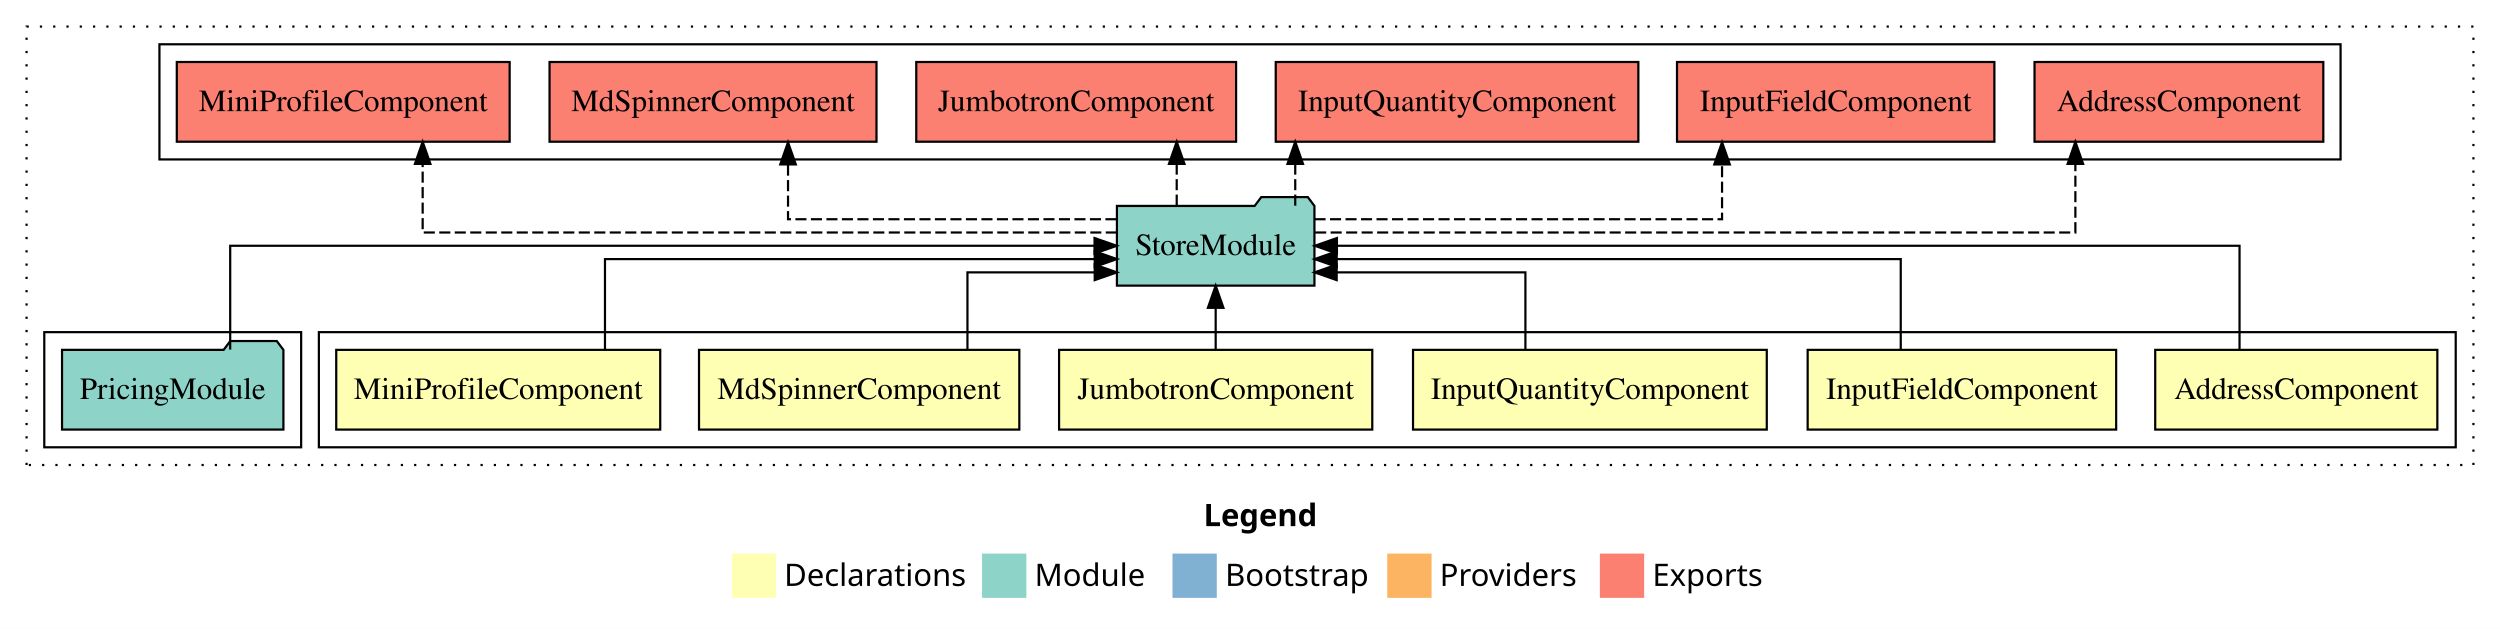
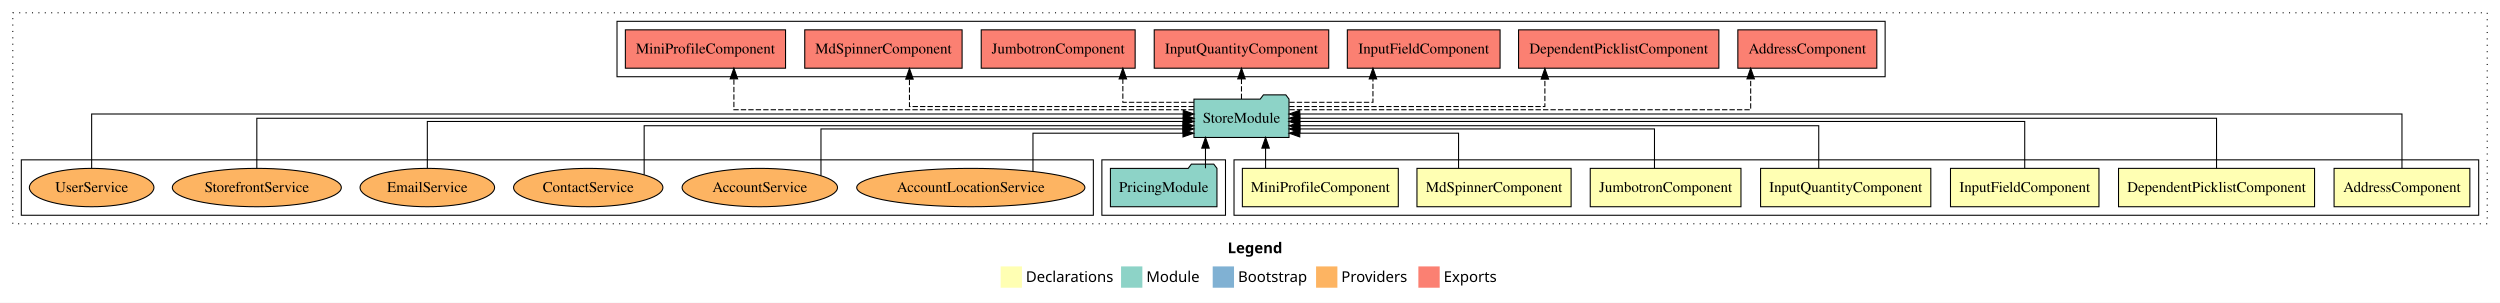
- <svg xmlns="http://www.w3.org/2000/svg" width="1129pt" height="284pt" viewBox="0.00 0.00 1129.00 284.00">
+ <svg xmlns="http://www.w3.org/2000/svg" width="2346pt" height="284pt" viewBox="0.00 0.00 2346.00 284.00">
  <g id="graph0" class="graph" transform="scale(1 1) rotate(0) translate(4 280)">
-     <polygon fill="#ffffff" stroke="transparent" points="-4,4 -4,-280 1125,-280 1125,4 -4,4" />
-     <text text-anchor="start" x="539.509" y="-42.4" font-family="sans-serif" font-weight="bold" font-size="14.00" fill="#000000">Legend</text>
-     <polygon fill="#ffffb3" stroke="transparent" points="326.5,-10 326.5,-30 346.5,-30 346.5,-10 326.5,-10" />
-     <text text-anchor="start" x="350.129" y="-15.4" font-family="sans-serif" font-size="14.00" fill="#000000">  Declarations</text>
-     <polygon fill="#8dd3c7" stroke="transparent" points="439.5,-10 439.5,-30 459.5,-30 459.5,-10 439.5,-10" />
-     <text text-anchor="start" x="463.225" y="-15.4" font-family="sans-serif" font-size="14.00" fill="#000000">  Module</text>
-     <polygon fill="#80b1d3" stroke="transparent" points="525.5,-10 525.5,-30 545.5,-30 545.5,-10 525.5,-10" />
-     <text text-anchor="start" x="549.281" y="-15.4" font-family="sans-serif" font-size="14.00" fill="#000000">  Bootstrap</text>
-     <polygon fill="#fdb462" stroke="transparent" points="622.5,-10 622.5,-30 642.5,-30 642.5,-10 622.5,-10" />
-     <text text-anchor="start" x="646.173" y="-15.4" font-family="sans-serif" font-size="14.00" fill="#000000">  Providers</text>
-     <polygon fill="#fb8072" stroke="transparent" points="718.5,-10 718.5,-30 738.5,-30 738.5,-10 718.5,-10" />
-     <text text-anchor="start" x="742.226" y="-15.4" font-family="sans-serif" font-size="14.00" fill="#000000">  Exports</text>
+     <polygon fill="#ffffff" stroke="transparent" points="-4,4 -4,-280 2342,-280 2342,4 -4,4" />
+     <text text-anchor="start" x="1148.009" y="-42.4" font-family="sans-serif" font-weight="bold" font-size="14.00" fill="#000000">Legend</text>
+     <polygon fill="#ffffb3" stroke="transparent" points="935,-10 935,-30 955,-30 955,-10 935,-10" />
+     <text text-anchor="start" x="958.629" y="-15.4" font-family="sans-serif" font-size="14.00" fill="#000000">  Declarations</text>
+     <polygon fill="#8dd3c7" stroke="transparent" points="1048,-10 1048,-30 1068,-30 1068,-10 1048,-10" />
+     <text text-anchor="start" x="1071.725" y="-15.4" font-family="sans-serif" font-size="14.00" fill="#000000">  Module</text>
+     <polygon fill="#80b1d3" stroke="transparent" points="1134,-10 1134,-30 1154,-30 1154,-10 1134,-10" />
+     <text text-anchor="start" x="1157.781" y="-15.4" font-family="sans-serif" font-size="14.00" fill="#000000">  Bootstrap</text>
+     <polygon fill="#fdb462" stroke="transparent" points="1231,-10 1231,-30 1251,-30 1251,-10 1231,-10" />
+     <text text-anchor="start" x="1254.673" y="-15.4" font-family="sans-serif" font-size="14.00" fill="#000000">  Providers</text>
+     <polygon fill="#fb8072" stroke="transparent" points="1327,-10 1327,-30 1347,-30 1347,-10 1327,-10" />
+     <text text-anchor="start" x="1350.726" y="-15.4" font-family="sans-serif" font-size="14.00" fill="#000000">  Exports</text>
    <g id="clust1" class="cluster">
-       <polygon fill="none" stroke="#000000" stroke-dasharray="1,5" points="8,-70 8,-268 1113,-268 1113,-70 8,-70" />
+       <polygon fill="none" stroke="#000000" stroke-dasharray="1,5" points="8,-70 8,-268 2330,-268 2330,-70 8,-70" />
    </g>
    <g id="clust2" class="cluster">
-       <polygon fill="none" stroke="#000000" points="140,-78 140,-130 1105,-130 1105,-78 140,-78" />
-     </g>
-     <g id="clust9" class="cluster">
-       <polygon fill="none" stroke="#000000" points="16,-78 16,-130 132,-130 132,-78 16,-78" />
+       <polygon fill="none" stroke="#000000" points="1154,-78 1154,-130 2322,-130 2322,-78 1154,-78" />
    </g>
    <g id="clust10" class="cluster">
-       <polygon fill="none" stroke="#000000" points="68,-208 68,-260 1053,-260 1053,-208 68,-208" />
+       <polygon fill="none" stroke="#000000" points="1030,-78 1030,-130 1146,-130 1146,-78 1030,-78" />
+     </g>
+     <g id="clust11" class="cluster">
+       <polygon fill="none" stroke="#000000" points="575,-208 575,-260 1765,-260 1765,-208 575,-208" />
+     </g>
+     <g id="clust13" class="cluster">
+       <polygon fill="none" stroke="#000000" points="16,-78 16,-130 1022,-130 1022,-78 16,-78" />
    </g>
    <g id="node1" class="node">
-       <polygon fill="#ffffb3" stroke="#000000" points="1096.704,-122 969.296,-122 969.296,-86 1096.704,-86 1096.704,-122" />
-       <text text-anchor="middle" x="1033" y="-99.8" font-family="Times,serif" font-size="14.00" fill="#000000">AddressComponent</text>
+       <polygon fill="#ffffb3" stroke="#000000" points="2313.704,-122 2186.296,-122 2186.296,-86 2313.704,-86 2313.704,-122" />
+       <text text-anchor="middle" x="2250" y="-99.8" font-family="Times,serif" font-size="14.00" fill="#000000">AddressComponent</text>
+     </g>
+     <g id="node8" class="node">
+       <polygon fill="#8dd3c7" stroke="#000000" points="1205.598,-187 1202.598,-191 1181.598,-191 1178.598,-187 1116.402,-187 1116.402,-151 1205.598,-151 1205.598,-187" />
+       <text text-anchor="middle" x="1161" y="-164.8" font-family="Times,serif" font-size="14.00" fill="#000000">StoreModule</text>
+     </g>
+     <g id="edge1" class="edge">
+       <path fill="none" stroke="#000000" d="M2250,-122.129C2250,-142.572 2250,-173 2250,-173 2250,-173 1215.72,-173 1215.72,-173" />
+       <polygon fill="#000000" stroke="#000000" points="1215.72,-169.5 1205.72,-173 1215.72,-176.5 1215.72,-169.5" />
+     </g>
+     <g id="node2" class="node">
+       <polygon fill="#ffffb3" stroke="#000000" points="2167.978,-122 1984.022,-122 1984.022,-86 2167.978,-86 2167.978,-122" />
+       <text text-anchor="middle" x="2076" y="-99.8" font-family="Times,serif" font-size="14.00" fill="#000000">DependentPicklistComponent</text>
+     </g>
+     <g id="edge2" class="edge">
+       <path fill="none" stroke="#000000" d="M2076,-122.106C2076,-141.339 2076,-169 2076,-169 2076,-169 1215.752,-169 1215.752,-169" />
+       <polygon fill="#000000" stroke="#000000" points="1215.752,-165.5 1205.752,-169 1215.752,-172.5 1215.752,-165.5" />
+     </g>
+     <g id="node3" class="node">
+       <polygon fill="#ffffb3" stroke="#000000" points="1965.662,-122 1826.338,-122 1826.338,-86 1965.662,-86 1965.662,-122" />
+       <text text-anchor="middle" x="1896" y="-99.8" font-family="Times,serif" font-size="14.00" fill="#000000">InputFieldComponent</text>
+     </g>
+     <g id="edge3" class="edge">
+       <path fill="none" stroke="#000000" d="M1896,-122.267C1896,-140.555 1896,-166 1896,-166 1896,-166 1215.596,-166 1215.596,-166" />
+       <polygon fill="#000000" stroke="#000000" points="1215.596,-162.5 1205.596,-166 1215.596,-169.5 1215.596,-162.5" />
+     </g>
+     <g id="node4" class="node">
+       <polygon fill="#ffffb3" stroke="#000000" points="1807.877,-122 1648.123,-122 1648.123,-86 1807.877,-86 1807.877,-122" />
+       <text text-anchor="middle" x="1728" y="-99.8" font-family="Times,serif" font-size="14.00" fill="#000000">InputQuantityComponent</text>
+     </g>
+     <g id="edge4" class="edge">
+       <path fill="none" stroke="#000000" d="M1702.707,-122.034C1702.707,-139.06 1702.707,-162 1702.707,-162 1702.707,-162 1215.791,-162 1215.791,-162" />
+       <polygon fill="#000000" stroke="#000000" points="1215.791,-158.5 1205.791,-162 1215.791,-165.5 1215.791,-158.5" />
+     </g>
+     <g id="node5" class="node">
+       <polygon fill="#ffffb3" stroke="#000000" points="1629.719,-122 1488.281,-122 1488.281,-86 1629.719,-86 1629.719,-122" />
+       <text text-anchor="middle" x="1559" y="-99.8" font-family="Times,serif" font-size="14.00" fill="#000000">JumbotronComponent</text>
+     </g>
+     <g id="edge5" class="edge">
+       <path fill="none" stroke="#000000" d="M1548.565,-122.009C1548.565,-138.049 1548.565,-159 1548.565,-159 1548.565,-159 1215.837,-159 1215.837,-159" />
+       <polygon fill="#000000" stroke="#000000" points="1215.837,-155.5 1205.837,-159 1215.837,-162.5 1215.837,-155.5" />
+     </g>
+     <g id="node6" class="node">
+       <polygon fill="#ffffb3" stroke="#000000" points="1470.326,-122 1325.674,-122 1325.674,-86 1470.326,-86 1470.326,-122" />
+       <text text-anchor="middle" x="1398" y="-99.8" font-family="Times,serif" font-size="14.00" fill="#000000">MdSpinnerComponent</text>
+     </g>
+     <g id="edge6" class="edge">
+       <path fill="none" stroke="#000000" d="M1364.709,-122.124C1364.709,-136.783 1364.709,-155 1364.709,-155 1364.709,-155 1215.705,-155 1215.705,-155" />
+       <polygon fill="#000000" stroke="#000000" points="1215.705,-151.5 1205.705,-155 1215.705,-158.5 1215.705,-151.5" />
    </g>
    <g id="node7" class="node">
-       <polygon fill="#8dd3c7" stroke="#000000" points="589.598,-187 586.598,-191 565.598,-191 562.598,-187 500.402,-187 500.402,-151 589.598,-151 589.598,-187" />
-       <text text-anchor="middle" x="545" y="-164.8" font-family="Times,serif" font-size="14.00" fill="#000000">StoreModule</text>
-     </g>
-     <g id="edge1" class="edge">
-       <path fill="none" stroke="#000000" d="M1007.375,-122.106C1007.375,-141.339 1007.375,-169 1007.375,-169 1007.375,-169 599.755,-169 599.755,-169" />
-       <polygon fill="#000000" stroke="#000000" points="599.755,-165.5 589.755,-169 599.755,-172.5 599.755,-165.5" />
-     </g>
-     <g id="node2" class="node">
-       <polygon fill="#ffffb3" stroke="#000000" points="951.662,-122 812.338,-122 812.338,-86 951.662,-86 951.662,-122" />
-       <text text-anchor="middle" x="882" y="-99.8" font-family="Times,serif" font-size="14.00" fill="#000000">InputFieldComponent</text>
-     </g>
-     <g id="edge2" class="edge">
-       <path fill="none" stroke="#000000" d="M854.375,-122.022C854.375,-139.373 854.375,-163 854.375,-163 854.375,-163 599.655,-163 599.655,-163" />
-       <polygon fill="#000000" stroke="#000000" points="599.655,-159.5 589.655,-163 599.655,-166.5 599.655,-159.5" />
-     </g>
-     <g id="node3" class="node">
-       <polygon fill="#ffffb3" stroke="#000000" points="793.877,-122 634.123,-122 634.123,-86 793.877,-86 793.877,-122" />
-       <text text-anchor="middle" x="714" y="-99.8" font-family="Times,serif" font-size="14.00" fill="#000000">InputQuantityComponent</text>
-     </g>
-     <g id="edge3" class="edge">
-       <path fill="none" stroke="#000000" d="M684.875,-122.24C684.875,-137.571 684.875,-157 684.875,-157 684.875,-157 599.642,-157 599.642,-157" />
-       <polygon fill="#000000" stroke="#000000" points="599.642,-153.5 589.642,-157 599.642,-160.5 599.642,-153.5" />
-     </g>
-     <g id="node4" class="node">
-       <polygon fill="#ffffb3" stroke="#000000" points="615.719,-122 474.281,-122 474.281,-86 615.719,-86 615.719,-122" />
-       <text text-anchor="middle" x="545" y="-99.8" font-family="Times,serif" font-size="14.00" fill="#000000">JumbotronComponent</text>
-     </g>
-     <g id="edge4" class="edge">
-       <path fill="none" stroke="#000000" d="M545,-122.106C545,-122.106 545,-140.991 545,-140.991" />
-       <polygon fill="#000000" stroke="#000000" points="541.5,-140.991 545,-150.991 548.5,-140.991 541.5,-140.991" />
-     </g>
-     <g id="node5" class="node">
-       <polygon fill="#ffffb3" stroke="#000000" points="456.326,-122 311.674,-122 311.674,-86 456.326,-86 456.326,-122" />
-       <text text-anchor="middle" x="384" y="-99.8" font-family="Times,serif" font-size="14.00" fill="#000000">MdSpinnerComponent</text>
-     </g>
-     <g id="edge5" class="edge">
-       <path fill="none" stroke="#000000" d="M432.902,-122.24C432.902,-137.571 432.902,-157 432.902,-157 432.902,-157 490.374,-157 490.374,-157" />
-       <polygon fill="#000000" stroke="#000000" points="490.374,-160.5 500.374,-157 490.374,-153.5 490.374,-160.5" />
-     </g>
-     <g id="node6" class="node">
-       <polygon fill="#ffffb3" stroke="#000000" points="294.158,-122 147.842,-122 147.842,-86 294.158,-86 294.158,-122" />
-       <text text-anchor="middle" x="221" y="-99.8" font-family="Times,serif" font-size="14.00" fill="#000000">MiniProfileComponent</text>
-     </g>
-     <g id="edge6" class="edge">
-       <path fill="none" stroke="#000000" d="M269.208,-122.022C269.208,-139.373 269.208,-163 269.208,-163 269.208,-163 490.383,-163 490.383,-163" />
-       <polygon fill="#000000" stroke="#000000" points="490.383,-166.5 500.383,-163 490.383,-159.5 490.383,-166.5" />
+       <polygon fill="#ffffb3" stroke="#000000" points="1308.158,-122 1161.842,-122 1161.842,-86 1308.158,-86 1308.158,-122" />
+       <text text-anchor="middle" x="1235" y="-99.8" font-family="Times,serif" font-size="14.00" fill="#000000">MiniProfileComponent</text>
+     </g>
+     <g id="edge7" class="edge">
+       <path fill="none" stroke="#000000" d="M1183.61,-122.106C1183.61,-122.106 1183.61,-140.991 1183.61,-140.991" />
+       <polygon fill="#000000" stroke="#000000" points="1180.11,-140.991 1183.61,-150.991 1187.11,-140.991 1180.11,-140.991" />
+     </g>
+     <g id="node10" class="node">
+       <polygon fill="#fb8072" stroke="#000000" points="1757.204,-252 1626.796,-252 1626.796,-216 1757.204,-216 1757.204,-252" />
+       <text text-anchor="middle" x="1692" y="-229.8" font-family="Times,serif" font-size="14.00" fill="#000000">AddressComponent </text>
+     </g>
+     <g id="edge9" class="edge">
+       <path fill="none" stroke="#000000" stroke-dasharray="5,2" d="M1205.954,-177C1324.904,-177 1638.836,-177 1638.836,-177 1638.836,-177 1638.836,-205.965 1638.836,-205.965" />
+       <polygon fill="#000000" stroke="#000000" points="1635.336,-205.965 1638.836,-215.965 1642.336,-205.965 1635.336,-205.965" />
+     </g>
+     <g id="node11" class="node">
+       <polygon fill="#fb8072" stroke="#000000" points="1608.978,-252 1421.022,-252 1421.022,-216 1608.978,-216 1608.978,-252" />
+       <text text-anchor="middle" x="1515" y="-229.8" font-family="Times,serif" font-size="14.00" fill="#000000">DependentPicklistComponent </text>
+     </g>
+     <g id="edge10" class="edge">
+       <path fill="none" stroke="#000000" stroke-dasharray="5,2" d="M1205.799,-180C1285.978,-180 1445.712,-180 1445.712,-180 1445.712,-180 1445.712,-205.718 1445.712,-205.718" />
+       <polygon fill="#000000" stroke="#000000" points="1442.212,-205.718 1445.712,-215.718 1449.212,-205.718 1442.212,-205.718" />
+     </g>
+     <g id="node12" class="node">
+       <polygon fill="#fb8072" stroke="#000000" points="1403.662,-252 1260.338,-252 1260.338,-216 1403.662,-216 1403.662,-252" />
+       <text text-anchor="middle" x="1332" y="-229.8" font-family="Times,serif" font-size="14.00" fill="#000000">InputFieldComponent </text>
+     </g>
+     <g id="edge11" class="edge">
+       <path fill="none" stroke="#000000" stroke-dasharray="5,2" d="M1205.89,-184C1241.166,-184 1284.374,-184 1284.374,-184 1284.374,-184 1284.374,-205.949 1284.374,-205.949" />
+       <polygon fill="#000000" stroke="#000000" points="1280.874,-205.949 1284.374,-215.949 1287.874,-205.949 1280.874,-205.949" />
+     </g>
+     <g id="node13" class="node">
+       <polygon fill="#fb8072" stroke="#000000" points="1242.877,-252 1079.123,-252 1079.123,-216 1242.877,-216 1242.877,-252" />
+       <text text-anchor="middle" x="1161" y="-229.8" font-family="Times,serif" font-size="14.00" fill="#000000">InputQuantityComponent </text>
+     </g>
+     <g id="edge12" class="edge">
+       <path fill="none" stroke="#000000" stroke-dasharray="5,2" d="M1161,-187.106C1161,-187.106 1161,-205.991 1161,-205.991" />
+       <polygon fill="#000000" stroke="#000000" points="1157.5,-205.991 1161,-215.991 1164.5,-205.991 1157.5,-205.991" />
+     </g>
+     <g id="node14" class="node">
+       <polygon fill="#fb8072" stroke="#000000" points="1061.219,-252 916.781,-252 916.781,-216 1061.219,-216 1061.219,-252" />
+       <text text-anchor="middle" x="989" y="-229.8" font-family="Times,serif" font-size="14.00" fill="#000000">JumbotronComponent </text>
+     </g>
+     <g id="edge13" class="edge">
+       <path fill="none" stroke="#000000" stroke-dasharray="5,2" d="M1116.364,-184C1085.395,-184 1049.682,-184 1049.682,-184 1049.682,-184 1049.682,-205.949 1049.682,-205.949" />
+       <polygon fill="#000000" stroke="#000000" points="1046.183,-205.949 1049.682,-215.949 1053.183,-205.949 1046.183,-205.949" />
+     </g>
+     <g id="node15" class="node">
+       <polygon fill="#fb8072" stroke="#000000" points="898.826,-252 751.174,-252 751.174,-216 898.826,-216 898.826,-252" />
+       <text text-anchor="middle" x="825" y="-229.8" font-family="Times,serif" font-size="14.00" fill="#000000">MdSpinnerComponent </text>
+     </g>
+     <g id="edge14" class="edge">
+       <path fill="none" stroke="#000000" stroke-dasharray="5,2" d="M1116.361,-180C1030.212,-180 849.441,-180 849.441,-180 849.441,-180 849.441,-205.718 849.441,-205.718" />
+       <polygon fill="#000000" stroke="#000000" points="845.941,-205.718 849.441,-215.718 852.941,-205.718 845.941,-205.718" />
+     </g>
+     <g id="node16" class="node">
+       <polygon fill="#fb8072" stroke="#000000" points="733.158,-252 582.842,-252 582.842,-216 733.158,-216 733.158,-252" />
+       <text text-anchor="middle" x="658" y="-229.8" font-family="Times,serif" font-size="14.00" fill="#000000">MiniProfileComponent </text>
+     </g>
+     <g id="edge15" class="edge">
+       <path fill="none" stroke="#000000" stroke-dasharray="5,2" d="M1116.19,-177C997.618,-177 684.687,-177 684.687,-177 684.687,-177 684.687,-205.965 684.687,-205.965" />
+       <polygon fill="#000000" stroke="#000000" points="681.187,-205.965 684.687,-215.965 688.187,-205.965 681.187,-205.965" />
    </g>
    <g id="node9" class="node">
-       <polygon fill="#fb8072" stroke="#000000" points="1045.204,-252 914.796,-252 914.796,-216 1045.204,-216 1045.204,-252" />
-       <text text-anchor="middle" x="980" y="-229.8" font-family="Times,serif" font-size="14.00" fill="#000000">AddressComponent </text>
+       <polygon fill="#8dd3c7" stroke="#000000" points="1137.989,-122 1134.989,-126 1113.989,-126 1110.989,-122 1038.011,-122 1038.011,-86 1137.989,-86 1137.989,-122" />
+       <text text-anchor="middle" x="1088" y="-99.8" font-family="Times,serif" font-size="14.00" fill="#000000">PricingModule</text>
    </g>
    <g id="edge8" class="edge">
-       <path fill="none" stroke="#000000" stroke-dasharray="5,2" d="M589.915,-175C692.112,-175 933.24,-175 933.24,-175 933.24,-175 933.24,-205.977 933.24,-205.977" />
-       <polygon fill="#000000" stroke="#000000" points="929.74,-205.977 933.24,-215.977 936.74,-205.977 929.74,-205.977" />
-     </g>
-     <g id="node10" class="node">
-       <polygon fill="#fb8072" stroke="#000000" points="896.662,-252 753.338,-252 753.338,-216 896.662,-216 896.662,-252" />
-       <text text-anchor="middle" x="825" y="-229.8" font-family="Times,serif" font-size="14.00" fill="#000000">InputFieldComponent </text>
-     </g>
-     <g id="edge9" class="edge">
-       <path fill="none" stroke="#000000" stroke-dasharray="5,2" d="M589.634,-181C656.184,-181 773.679,-181 773.679,-181 773.679,-181 773.679,-205.76 773.679,-205.76" />
-       <polygon fill="#000000" stroke="#000000" points="770.179,-205.76 773.679,-215.76 777.179,-205.76 770.179,-205.76" />
-     </g>
-     <g id="node11" class="node">
-       <polygon fill="#fb8072" stroke="#000000" points="735.877,-252 572.123,-252 572.123,-216 735.877,-216 735.877,-252" />
-       <text text-anchor="middle" x="654" y="-229.8" font-family="Times,serif" font-size="14.00" fill="#000000">InputQuantityComponent </text>
-     </g>
-     <g id="edge10" class="edge">
-       <path fill="none" stroke="#000000" stroke-dasharray="5,2" d="M580.93,-187.106C580.93,-187.106 580.93,-205.991 580.93,-205.991" />
-       <polygon fill="#000000" stroke="#000000" points="577.431,-205.991 580.93,-215.991 584.431,-205.991 577.431,-205.991" />
-     </g>
-     <g id="node12" class="node">
-       <polygon fill="#fb8072" stroke="#000000" points="554.219,-252 409.781,-252 409.781,-216 554.219,-216 554.219,-252" />
-       <text text-anchor="middle" x="482" y="-229.8" font-family="Times,serif" font-size="14.00" fill="#000000">JumbotronComponent </text>
-     </g>
-     <g id="edge11" class="edge">
-       <path fill="none" stroke="#000000" stroke-dasharray="5,2" d="M527.405,-187.106C527.405,-187.106 527.405,-205.991 527.405,-205.991" />
-       <polygon fill="#000000" stroke="#000000" points="523.905,-205.991 527.405,-215.991 530.905,-205.991 523.905,-205.991" />
-     </g>
-     <g id="node13" class="node">
-       <polygon fill="#fb8072" stroke="#000000" points="391.825,-252 244.174,-252 244.174,-216 391.825,-216 391.825,-252" />
-       <text text-anchor="middle" x="318" y="-229.8" font-family="Times,serif" font-size="14.00" fill="#000000">MdSpinnerComponent </text>
-     </g>
-     <g id="edge12" class="edge">
-       <path fill="none" stroke="#000000" stroke-dasharray="5,2" d="M500.208,-181C443.157,-181 351.875,-181 351.875,-181 351.875,-181 351.875,-205.76 351.875,-205.76" />
-       <polygon fill="#000000" stroke="#000000" points="348.375,-205.76 351.875,-215.76 355.375,-205.76 348.375,-205.76" />
-     </g>
-     <g id="node14" class="node">
-       <polygon fill="#fb8072" stroke="#000000" points="226.158,-252 75.842,-252 75.842,-216 226.158,-216 226.158,-252" />
-       <text text-anchor="middle" x="151" y="-229.8" font-family="Times,serif" font-size="14.00" fill="#000000">MiniProfileComponent </text>
-     </g>
-     <g id="edge13" class="edge">
-       <path fill="none" stroke="#000000" stroke-dasharray="5,2" d="M500.367,-175C404.366,-175 186.875,-175 186.875,-175 186.875,-175 186.875,-205.977 186.875,-205.977" />
-       <polygon fill="#000000" stroke="#000000" points="183.375,-205.977 186.875,-215.977 190.375,-205.977 183.375,-205.977" />
-     </g>
-     <g id="node8" class="node">
-       <polygon fill="#8dd3c7" stroke="#000000" points="123.989,-122 120.989,-126 99.989,-126 96.989,-122 24.011,-122 24.011,-86 123.989,-86 123.989,-122" />
-       <text text-anchor="middle" x="74" y="-99.8" font-family="Times,serif" font-size="14.00" fill="#000000">PricingModule</text>
-     </g>
-     <g id="edge7" class="edge">
-       <path fill="none" stroke="#000000" d="M99.958,-122.106C99.958,-141.339 99.958,-169 99.958,-169 99.958,-169 490.29,-169 490.29,-169" />
-       <polygon fill="#000000" stroke="#000000" points="490.29,-172.5 500.29,-169 490.29,-165.5 490.29,-172.5" />
+       <path fill="none" stroke="#000000" d="M1127.223,-122.106C1127.223,-122.106 1127.223,-140.991 1127.223,-140.991" />
+       <polygon fill="#000000" stroke="#000000" points="1123.723,-140.991 1127.223,-150.991 1130.723,-140.991 1123.723,-140.991" />
+     </g>
+     <g id="node17" class="node">
+       <ellipse fill="#fdb462" stroke="#000000" cx="907" cy="-104" rx="107.063" ry="18" />
+       <text text-anchor="middle" x="907" y="-99.8" font-family="Times,serif" font-size="14.00" fill="#000000">AccountLocationService</text>
+     </g>
+     <g id="edge16" class="edge">
+       <path fill="none" stroke="#000000" d="M965.336,-119.302C965.336,-134.324 965.336,-155 965.336,-155 965.336,-155 1106.111,-155 1106.111,-155" />
+       <polygon fill="#000000" stroke="#000000" points="1106.111,-158.5 1116.111,-155 1106.111,-151.5 1106.111,-158.5" />
+     </g>
+     <g id="node18" class="node">
+       <ellipse fill="#fdb462" stroke="#000000" cx="709" cy="-104" rx="72.912" ry="18" />
+       <text text-anchor="middle" x="709" y="-99.8" font-family="Times,serif" font-size="14.00" fill="#000000">AccountService</text>
+     </g>
+     <g id="edge17" class="edge">
+       <path fill="none" stroke="#000000" d="M766.396,-115.13C766.396,-131.201 766.396,-159 766.396,-159 766.396,-159 1106.118,-159 1106.118,-159" />
+       <polygon fill="#000000" stroke="#000000" points="1106.118,-162.5 1116.118,-159 1106.118,-155.5 1106.118,-162.5" />
+     </g>
+     <g id="node19" class="node">
+       <ellipse fill="#fdb462" stroke="#000000" cx="548" cy="-104" rx="70.06" ry="18" />
+       <text text-anchor="middle" x="548" y="-99.8" font-family="Times,serif" font-size="14.00" fill="#000000">ContactService</text>
+     </g>
+     <g id="edge18" class="edge">
+       <path fill="none" stroke="#000000" d="M600.476,-116.018C600.476,-133.006 600.476,-162 600.476,-162 600.476,-162 1106.077,-162 1106.077,-162" />
+       <polygon fill="#000000" stroke="#000000" points="1106.078,-165.5 1116.077,-162 1106.077,-158.5 1106.078,-165.5" />
+     </g>
+     <g id="node20" class="node">
+       <ellipse fill="#fdb462" stroke="#000000" cx="397" cy="-104" rx="63.115" ry="18" />
+       <text text-anchor="middle" x="397" y="-99.8" font-family="Times,serif" font-size="14.00" fill="#000000">EmailService</text>
+     </g>
+     <g id="edge19" class="edge">
+       <path fill="none" stroke="#000000" d="M397,-122.267C397,-140.555 397,-166 397,-166 397,-166 1106.342,-166 1106.342,-166" />
+       <polygon fill="#000000" stroke="#000000" points="1106.342,-169.5 1116.342,-166 1106.342,-162.5 1106.342,-169.5" />
+     </g>
+     <g id="node21" class="node">
+       <ellipse fill="#fdb462" stroke="#000000" cx="237" cy="-104" rx="79.288" ry="18" />
+       <text text-anchor="middle" x="237" y="-99.8" font-family="Times,serif" font-size="14.00" fill="#000000">StorefrontService</text>
+     </g>
+     <g id="edge20" class="edge">
+       <path fill="none" stroke="#000000" d="M237,-122.106C237,-141.339 237,-169 237,-169 237,-169 1106.434,-169 1106.434,-169" />
+       <polygon fill="#000000" stroke="#000000" points="1106.434,-172.5 1116.434,-169 1106.434,-165.5 1106.434,-172.5" />
+     </g>
+     <g id="node22" class="node">
+       <ellipse fill="#fdb462" stroke="#000000" cx="82" cy="-104" rx="58.441" ry="18" />
+       <text text-anchor="middle" x="82" y="-99.8" font-family="Times,serif" font-size="14.00" fill="#000000">UserService</text>
+     </g>
+     <g id="edge21" class="edge">
+       <path fill="none" stroke="#000000" d="M82,-122.129C82,-142.572 82,-173 82,-173 82,-173 1106.351,-173 1106.351,-173" />
+       <polygon fill="#000000" stroke="#000000" points="1106.351,-176.5 1116.351,-173 1106.351,-169.5 1106.351,-176.5" />
    </g>
  </g>
</svg>
